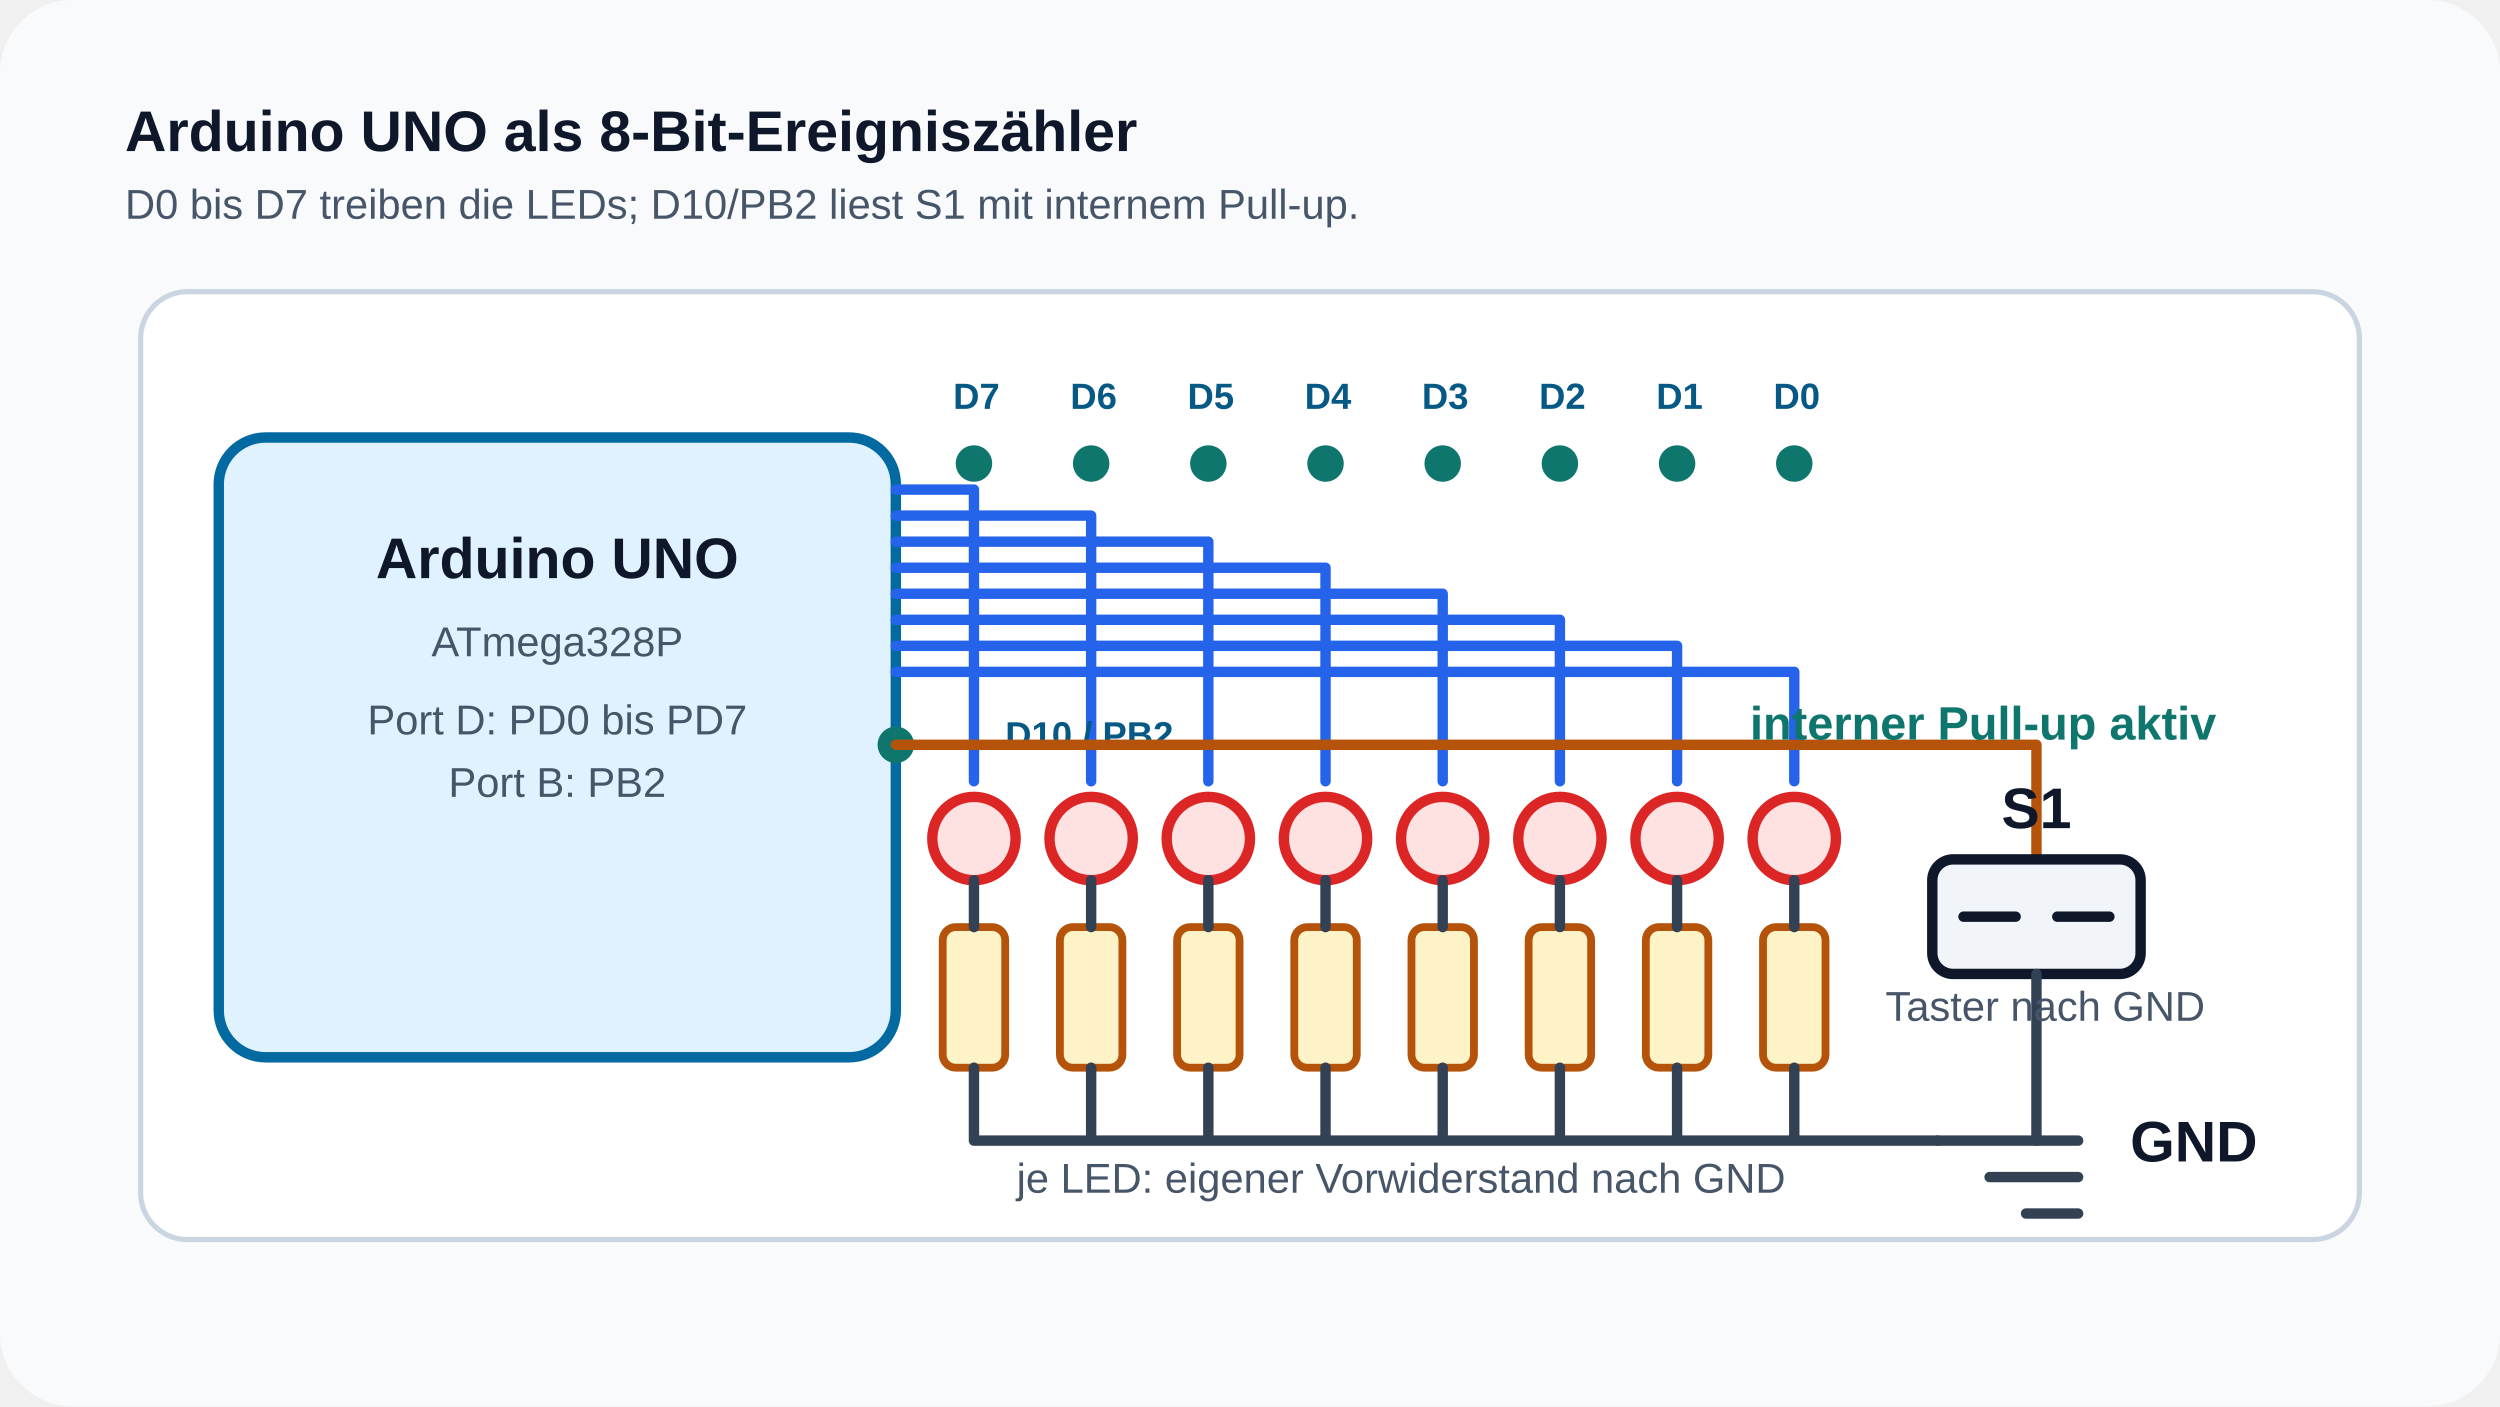
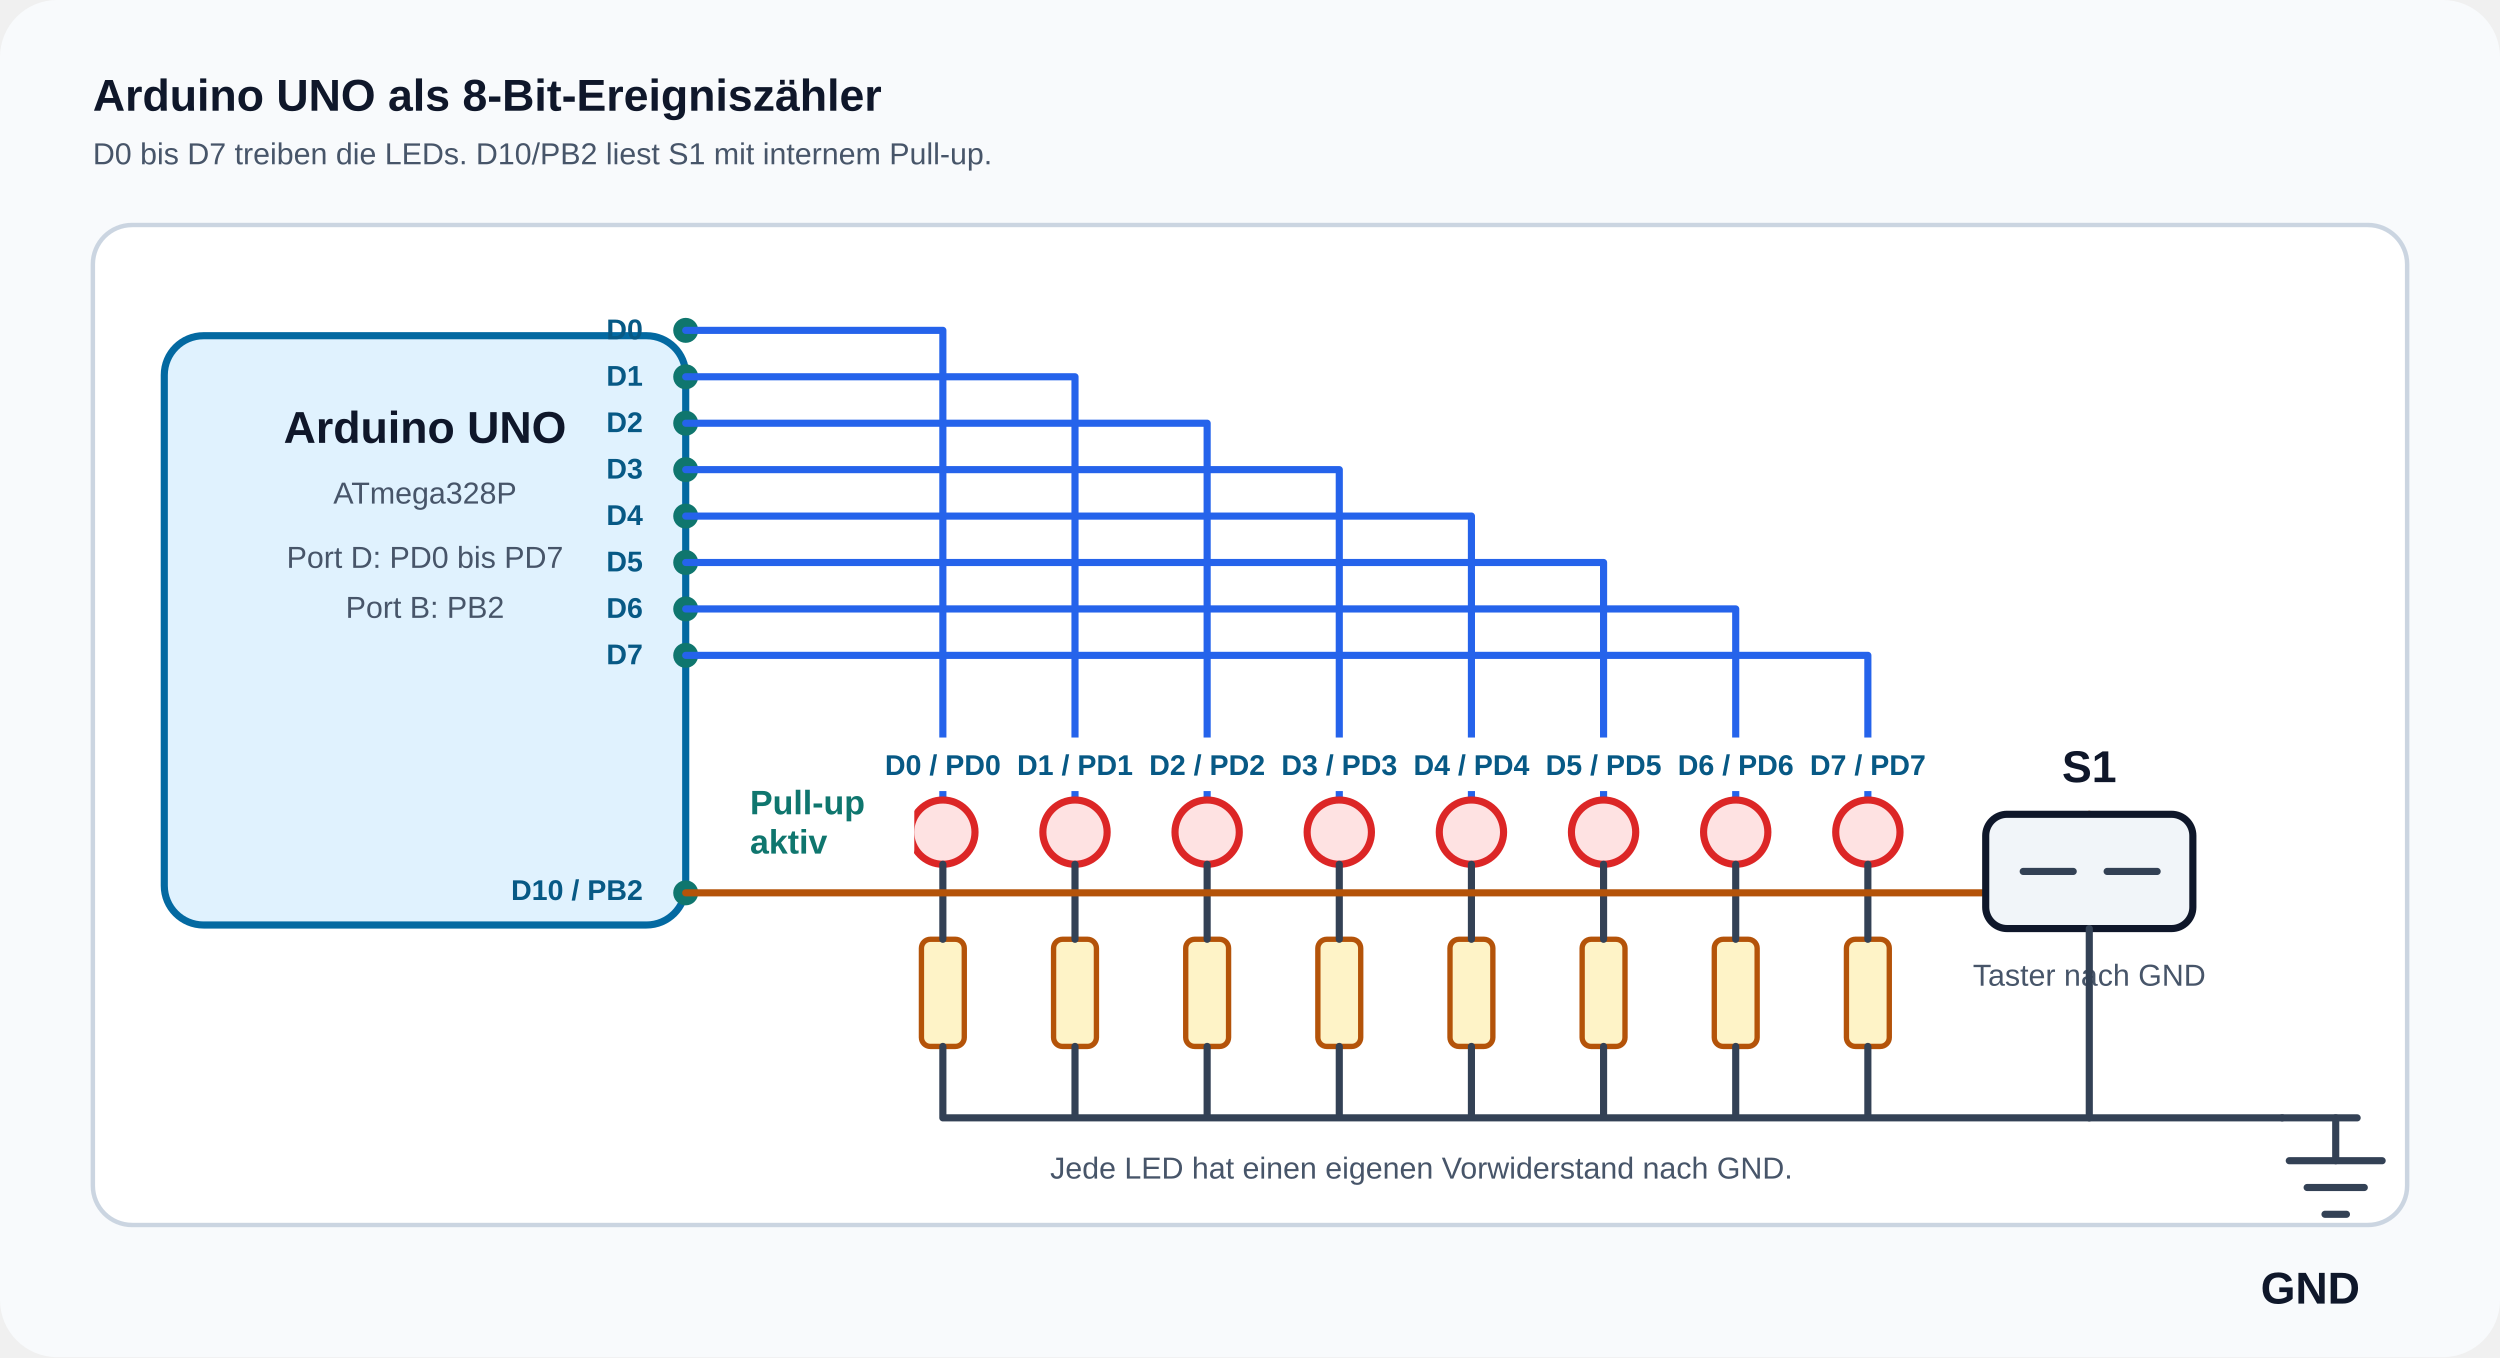
- <svg xmlns="http://www.w3.org/2000/svg" viewBox="0 0 960 540" role="img" aria-labelledby="title desc">
+ <svg xmlns="http://www.w3.org/2000/svg" viewBox="0 0 1400 760" role="img" aria-labelledby="title desc">
  <style>
-     .bg{fill:#f8fafc}.panel{fill:#fff;stroke:#cbd5e1;stroke-width:2}.board{fill:#e0f2fe;stroke:#0369a1;stroke-width:4}.wire{stroke:#334155;stroke-width:4;fill:none;stroke-linecap:round;stroke-linejoin:round}.wire-led{stroke:#2563eb;stroke-width:4;fill:none;stroke-linecap:round;stroke-linejoin:round}.wire-button{stroke:#b45309;stroke-width:4;fill:none;stroke-linecap:round;stroke-linejoin:round}.node{fill:#0f766e}.part{stroke:#0f172a;stroke-width:4;fill:#fff;stroke-linecap:round;stroke-linejoin:round}.led{fill:#fee2e2;stroke:#dc2626;stroke-width:4}.res{fill:#fef3c7;stroke:#b45309;stroke-width:3}.button{fill:#f1f5f9;stroke:#0f172a;stroke-width:4}.txt{font-family:Arial,Helvetica,sans-serif;fill:#0f172a}.label{font-size:22px;font-weight:700}.small{font-size:16px;fill:#475569}.pin{font-size:14px;font-weight:700;fill:#075985}.value{font-size:18px;font-weight:700;fill:#0f766e}
+     .bg{fill:#f8fafc}.panel{fill:#fff;stroke:#cbd5e1;stroke-width:2.5}.board{fill:#e0f2fe;stroke:#0369a1;stroke-width:4}.label-bg{fill:#fff}.wire{stroke:#334155;stroke-width:4;fill:none;stroke-linecap:round;stroke-linejoin:round}.wire-led{stroke:#2563eb;stroke-width:4;fill:none;stroke-linecap:round;stroke-linejoin:round}.wire-button{stroke:#b45309;stroke-width:4;fill:none;stroke-linecap:round;stroke-linejoin:round}.node{fill:#0f766e}.led{fill:#fee2e2;stroke:#dc2626;stroke-width:4}.res{fill:#fef3c7;stroke:#b45309;stroke-width:3}.button{fill:#f1f5f9;stroke:#0f172a;stroke-width:4}.txt{font-family:Arial,Helvetica,sans-serif;fill:#0f172a}.label{font-size:25px;font-weight:700}.small{font-size:17px;fill:#475569}.pin{font-size:16px;font-weight:700;fill:#075985}.value{font-size:19px;font-weight:700;fill:#0f766e}
  </style>
-   <rect class="bg" width="960" height="540" rx="28" />
-   <text class="txt label" x="48" y="58">Arduino UNO als 8-Bit-Ereigniszähler</text>
-   <text class="txt small" x="48" y="84">D0 bis D7 treiben die LEDs; D10/PB2 liest S1 mit internem Pull-up.</text>
-   <rect class="panel" x="54" y="112" width="852" height="364" rx="18" />
-   <rect class="board" x="84" y="168" width="260" height="238" rx="18" />
-   <text class="txt label" x="214" y="222" text-anchor="middle">Arduino UNO</text>
-   <text class="txt small" x="214" y="252" text-anchor="middle">ATmega328P</text>
-   <text class="txt small" x="214" y="282" text-anchor="middle">Port D: PD0 bis PD7</text>
-   <text class="txt small" x="214" y="306" text-anchor="middle">Port B: PB2</text>
-   <text class="txt pin" x="366" y="157">D7</text>
-   <text class="txt pin" x="411" y="157">D6</text>
-   <text class="txt pin" x="456" y="157">D5</text>
-   <text class="txt pin" x="501" y="157">D4</text>
-   <text class="txt pin" x="546" y="157">D3</text>
-   <text class="txt pin" x="591" y="157">D2</text>
-   <text class="txt pin" x="636" y="157">D1</text>
-   <text class="txt pin" x="681" y="157">D0</text>
-   <g>
-     <circle class="node" cx="374" cy="178" r="7" />
-     <circle class="node" cx="419" cy="178" r="7" />
-     <circle class="node" cx="464" cy="178" r="7" />
-     <circle class="node" cx="509" cy="178" r="7" />
-     <circle class="node" cx="554" cy="178" r="7" />
-     <circle class="node" cx="599" cy="178" r="7" />
-     <circle class="node" cx="644" cy="178" r="7" />
-     <circle class="node" cx="689" cy="178" r="7" />
-     <path class="wire-led" d="M344 188H374V300" />
-     <path class="wire-led" d="M344 198H419V300" />
-     <path class="wire-led" d="M344 208H464V300" />
-     <path class="wire-led" d="M344 218H509V300" />
-     <path class="wire-led" d="M344 228H554V300" />
-     <path class="wire-led" d="M344 238H599V300" />
-     <path class="wire-led" d="M344 248H644V300" />
-     <path class="wire-led" d="M344 258H689V300" />
+   <rect class="bg" width="1400" height="760" rx="32" />
+   <text class="txt label" x="52" y="62">Arduino UNO als 8-Bit-Ereigniszähler</text>
+   <text class="txt small" x="52" y="92">D0 bis D7 treiben die LEDs. D10/PB2 liest S1 mit internem Pull-up.</text>
+   <rect class="panel" x="52" y="126" width="1296" height="560" rx="22" />
+   <rect class="board" x="92" y="188" width="292" height="330" rx="22" />
+   <text class="txt label" x="238" y="248" text-anchor="middle">Arduino UNO</text>
+   <text class="txt small" x="238" y="282" text-anchor="middle">ATmega328P</text>
+   <text class="txt small" x="238" y="318" text-anchor="middle">Port D: PD0 bis PD7</text>
+   <text class="txt small" x="238" y="346" text-anchor="middle">Port B: PB2</text>
+   <g aria-label="Arduino-Pins auf der Boardkante">
+     <text class="txt pin" x="360" y="190" text-anchor="end">D0</text>
+     <text class="txt pin" x="360" y="216" text-anchor="end">D1</text>
+     <text class="txt pin" x="360" y="242" text-anchor="end">D2</text>
+     <text class="txt pin" x="360" y="268" text-anchor="end">D3</text>
+     <text class="txt pin" x="360" y="294" text-anchor="end">D4</text>
+     <text class="txt pin" x="360" y="320" text-anchor="end">D5</text>
+     <text class="txt pin" x="360" y="346" text-anchor="end">D6</text>
+     <text class="txt pin" x="360" y="372" text-anchor="end">D7</text>
+     <text class="txt pin" x="360" y="504" text-anchor="end">D10 / PB2</text>
+     <circle class="node" cx="384" cy="185" r="7" />
+     <circle class="node" cx="384" cy="211" r="7" />
+     <circle class="node" cx="384" cy="237" r="7" />
+     <circle class="node" cx="384" cy="263" r="7" />
+     <circle class="node" cx="384" cy="289" r="7" />
+     <circle class="node" cx="384" cy="315" r="7" />
+     <circle class="node" cx="384" cy="341" r="7" />
+     <circle class="node" cx="384" cy="367" r="7" />
+     <circle class="node" cx="384" cy="500" r="7" />
  </g>
-   <g>
-     <circle class="led" cx="374" cy="322" r="16" />
-     <circle class="led" cx="419" cy="322" r="16" />
-     <circle class="led" cx="464" cy="322" r="16" />
-     <circle class="led" cx="509" cy="322" r="16" />
-     <circle class="led" cx="554" cy="322" r="16" />
-     <circle class="led" cx="599" cy="322" r="16" />
-     <circle class="led" cx="644" cy="322" r="16" />
-     <circle class="led" cx="689" cy="322" r="16" />
-     <rect class="res" x="362" y="356" width="24" height="54" rx="5" />
-     <rect class="res" x="407" y="356" width="24" height="54" rx="5" />
-     <rect class="res" x="452" y="356" width="24" height="54" rx="5" />
-     <rect class="res" x="497" y="356" width="24" height="54" rx="5" />
-     <rect class="res" x="542" y="356" width="24" height="54" rx="5" />
-     <rect class="res" x="587" y="356" width="24" height="54" rx="5" />
-     <rect class="res" x="632" y="356" width="24" height="54" rx="5" />
-     <rect class="res" x="677" y="356" width="24" height="54" rx="5" />
-     <path class="wire" d="M374 338V356M419 338V356M464 338V356M509 338V356M554 338V356M599 338V356M644 338V356M689 338V356" />
-     <path class="wire" d="M374 410V438H744M419 410V438M464 410V438M509 410V438M554 410V438M599 410V438M644 410V438M689 410V438" />
-     <text class="txt small" x="538" y="458" text-anchor="middle">je LED: eigener Vorwiderstand nach GND</text>
+   <g aria-label="Leitungen von D0 bis D7 zu den LEDs">
+     <path class="wire-led" d="M384 185H528V448" />
+     <path class="wire-led" d="M384 211H602V448" />
+     <path class="wire-led" d="M384 237H676V448" />
+     <path class="wire-led" d="M384 263H750V448" />
+     <path class="wire-led" d="M384 289H824V448" />
+     <path class="wire-led" d="M384 315H898V448" />
+     <path class="wire-led" d="M384 341H972V448" />
+     <path class="wire-led" d="M384 367H1046V448" />
  </g>
-   <g>
-     <text class="txt pin" x="386" y="287">D10 / PB2</text>
-     <circle class="node" cx="344" cy="286" r="7" />
-     <path class="wire-button" d="M344 286H782V330" />
-     <rect class="button" x="742" y="330" width="80" height="44" rx="8" />
-     <path class="part" d="M754 352h20M790 352h20" />
-     <text class="txt label" x="782" y="318" text-anchor="middle">S1</text>
-     <path class="wire" d="M782 374V438" />
-     <text class="txt small" x="724" y="392">Taster nach GND</text>
-     <text class="txt value" x="672" y="284">interner Pull-up aktiv</text>
+   <g aria-label="LED-Reihe">
+     <rect class="label-bg" x="490" y="413" width="594" height="30" rx="8" />
+     <text class="txt pin" x="528" y="434" text-anchor="middle">D0 / PD0</text>
+     <text class="txt pin" x="602" y="434" text-anchor="middle">D1 / PD1</text>
+     <text class="txt pin" x="676" y="434" text-anchor="middle">D2 / PD2</text>
+     <text class="txt pin" x="750" y="434" text-anchor="middle">D3 / PD3</text>
+     <text class="txt pin" x="824" y="434" text-anchor="middle">D4 / PD4</text>
+     <text class="txt pin" x="898" y="434" text-anchor="middle">D5 / PD5</text>
+     <text class="txt pin" x="972" y="434" text-anchor="middle">D6 / PD6</text>
+     <text class="txt pin" x="1046" y="434" text-anchor="middle">D7 / PD7</text>
+     <circle class="led" cx="528" cy="466" r="18" />
+     <circle class="led" cx="602" cy="466" r="18" />
+     <circle class="led" cx="676" cy="466" r="18" />
+     <circle class="led" cx="750" cy="466" r="18" />
+     <circle class="led" cx="824" cy="466" r="18" />
+     <circle class="led" cx="898" cy="466" r="18" />
+     <circle class="led" cx="972" cy="466" r="18" />
+     <circle class="led" cx="1046" cy="466" r="18" />
+     <rect class="res" x="516" y="526" width="24" height="60" rx="5" />
+     <rect class="res" x="590" y="526" width="24" height="60" rx="5" />
+     <rect class="res" x="664" y="526" width="24" height="60" rx="5" />
+     <rect class="res" x="738" y="526" width="24" height="60" rx="5" />
+     <rect class="res" x="812" y="526" width="24" height="60" rx="5" />
+     <rect class="res" x="886" y="526" width="24" height="60" rx="5" />
+     <rect class="res" x="960" y="526" width="24" height="60" rx="5" />
+     <rect class="res" x="1034" y="526" width="24" height="60" rx="5" />
+     <path class="wire" d="M528 484V526M602 484V526M676 484V526M750 484V526M824 484V526M898 484V526M972 484V526M1046 484V526" />
+     <path class="wire" d="M528 586V626H1278M602 586V626M676 586V626M750 586V626M824 586V626M898 586V626M972 586V626M1046 586V626" />
+     <text class="txt small" x="796" y="660" text-anchor="middle">Jede LED hat einen eigenen Vorwiderstand nach GND.</text>
  </g>
-   <g>
-     <path class="wire" d="M744 438h54" />
-     <path class="wire" d="M764 452h34" />
-     <path class="wire" d="M778 466h20" />
-     <text class="txt label" x="818" y="446">GND</text>
+   <g aria-label="Taster S1 an D10 beziehungsweise PB2">
+     <path class="wire-button" d="M384 500H1170V456" />
+     <rect class="label-bg" x="408" y="436" width="104" height="48" rx="8" />
+     <text class="txt value" x="420" y="456">Pull-up</text>
+     <text class="txt value" x="420" y="478">aktiv</text>
+     <text class="txt label" x="1170" y="438" text-anchor="middle">S1</text>
+     <rect class="button" x="1112" y="456" width="116" height="64" rx="12" />
+     <path class="wire" d="M1133 488h28M1180 488h28" />
+     <text class="txt small" x="1170" y="552" text-anchor="middle">Taster nach GND</text>
+     <path class="wire" d="M1170 520V626" />
+   </g>
+   <g aria-label="Masseanschluss">
+     <path class="wire" d="M1278 626H1320" />
+     <path class="wire" d="M1308 626V650" />
+     <path class="wire" d="M1282 650h52" />
+     <path class="wire" d="M1292 665h32" />
+     <path class="wire" d="M1302 680h12" />
+     <text class="txt label" x="1266" y="730">GND</text>
  </g>
</svg>
